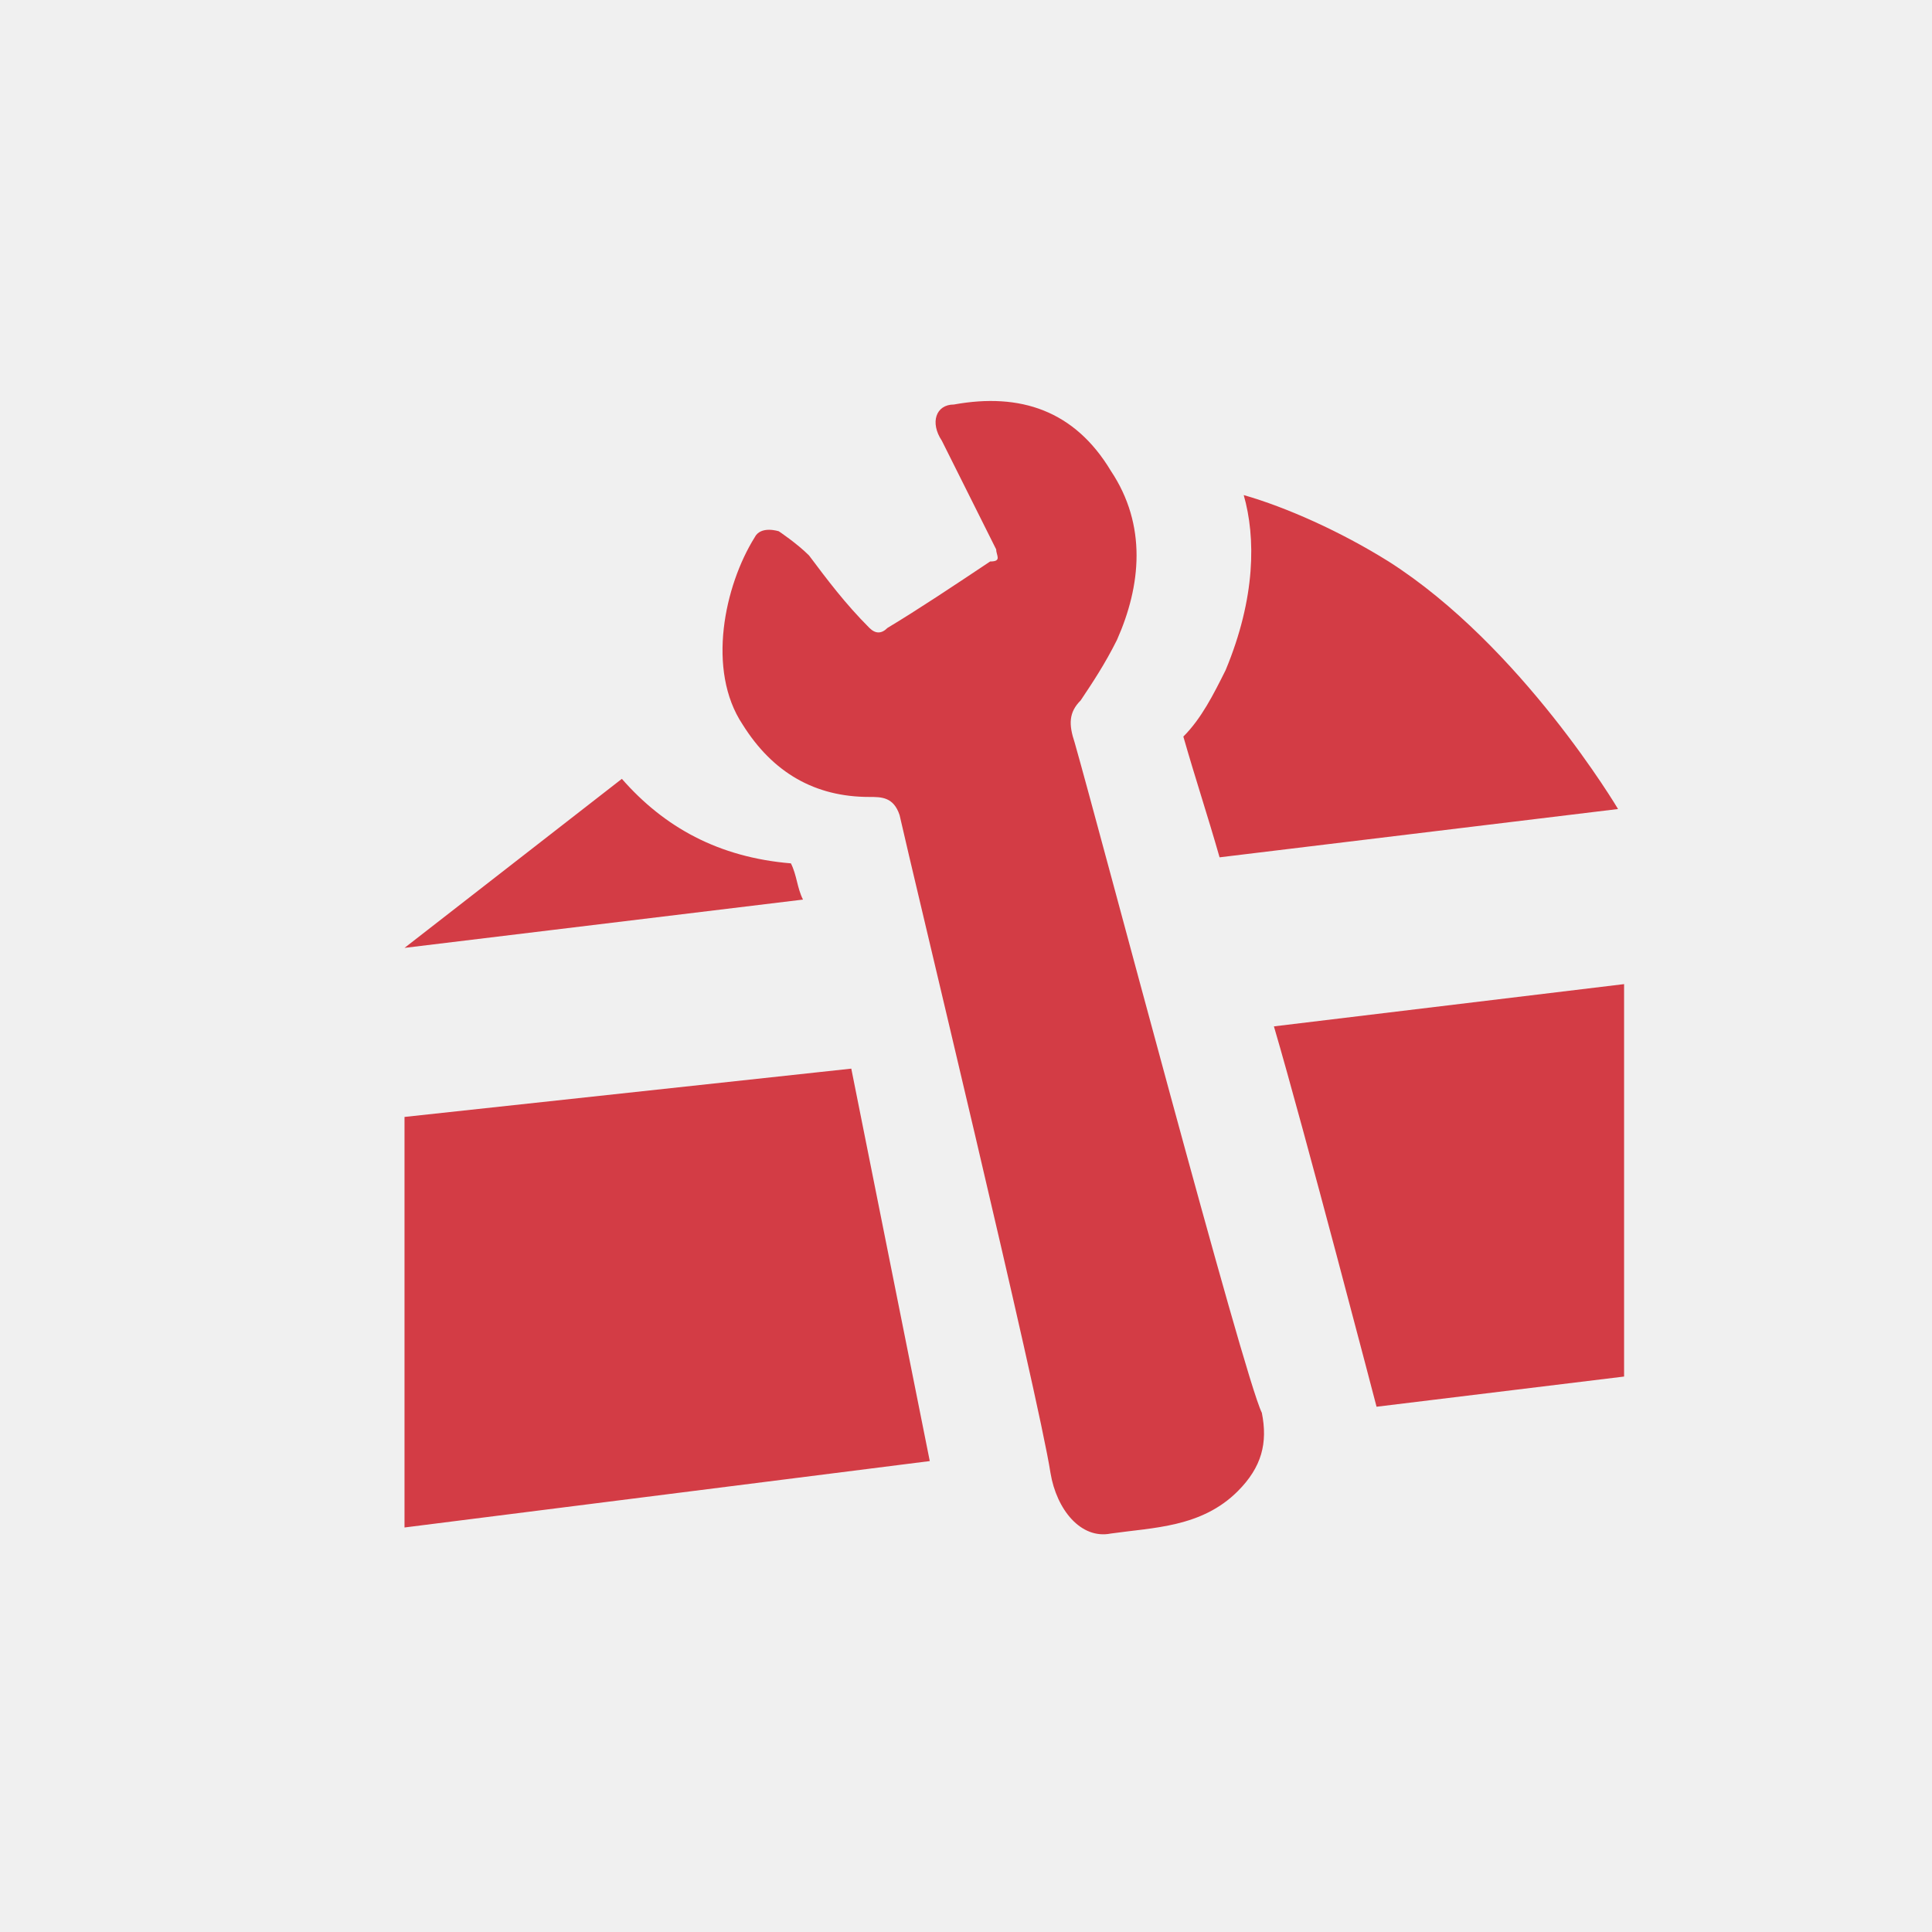
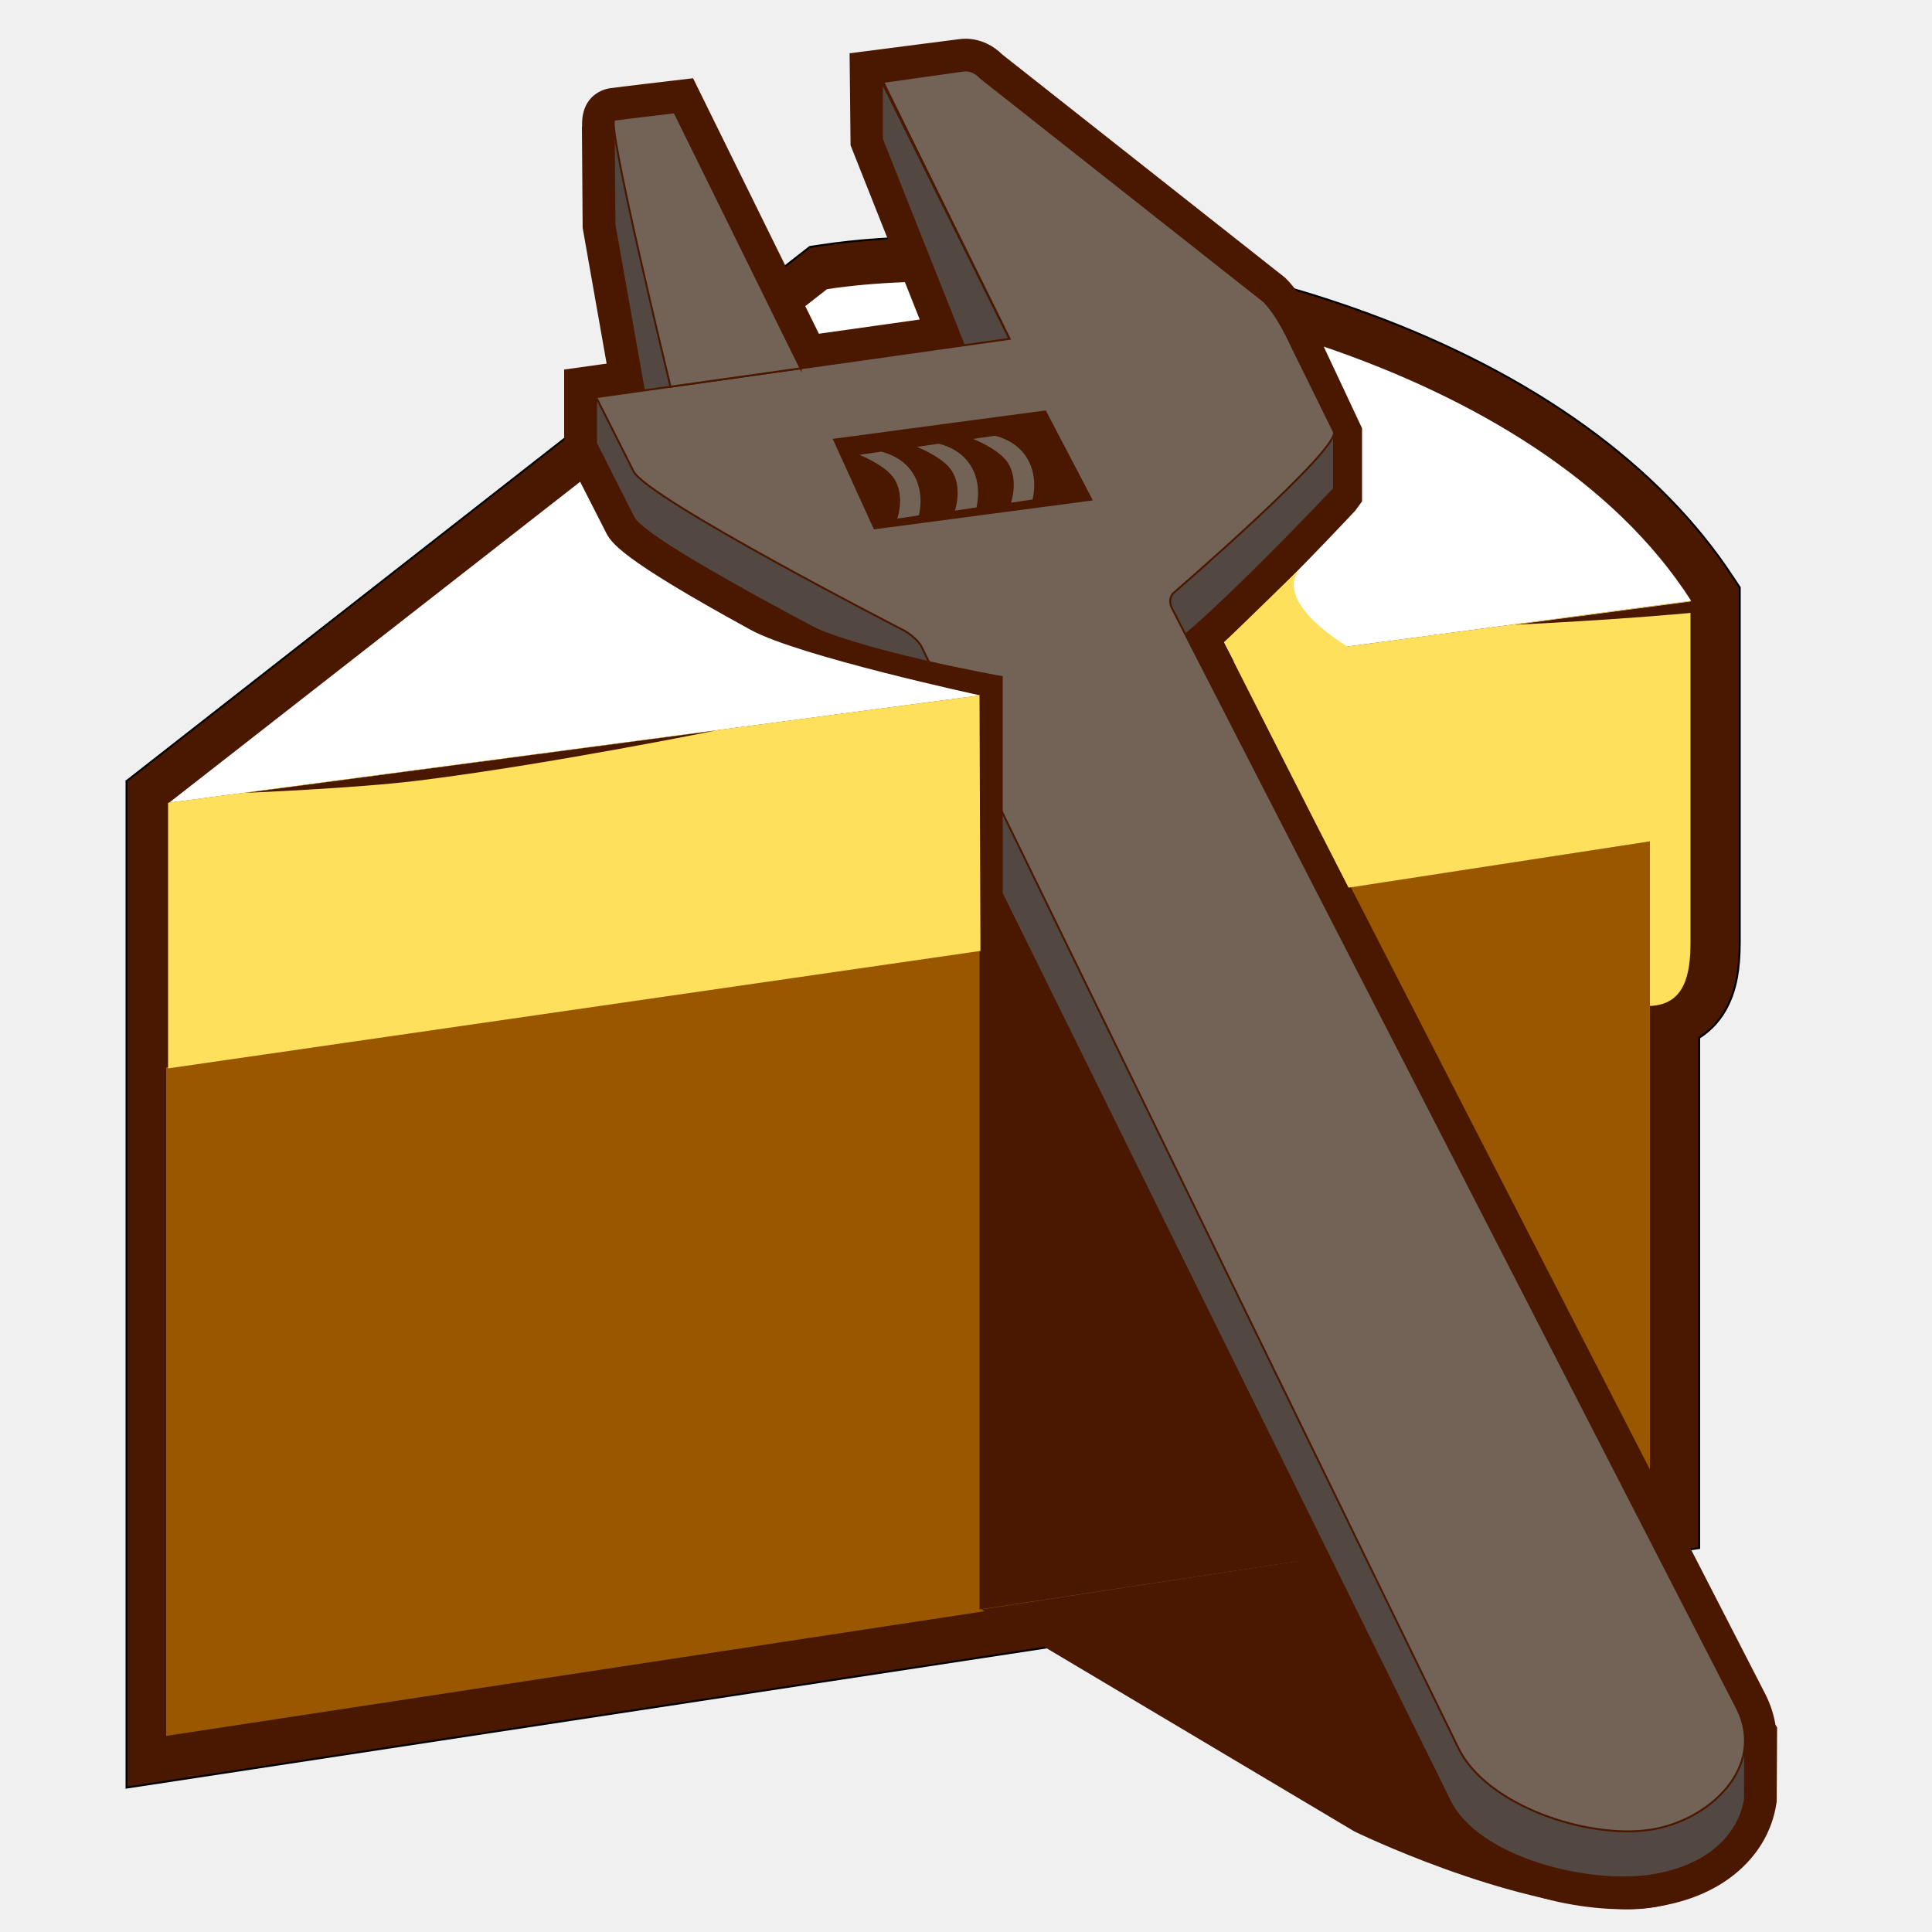
- <svg xmlns="http://www.w3.org/2000/svg" id="Layer_1" viewBox="0 0 32 32">
-   <style />
-   <path d="M21.1 17c.5 1.7 1.7 6.3 1.7 6.3l4.1-.5v-6.5l-5.8.7zm-7 .7l-7.4.8v6.8l8.7-1.1zm6.2-6.6c-.2.4-.4.8-.7 1.1.2.7.4 1.3.6 2l6.6-.8s-1.6-2.7-3.8-4.1c-.8-.5-1.7-.9-2.4-1.1.2.7.2 1.7-.3 2.9zm-7.2 3.2c-1.2-.1-2.1-.6-2.8-1.4l-3.6 2.8 6.6-.8c-.1-.2-.1-.4-.2-.6zm4.7-2c-.1-.3-.1-.5.1-.7.2-.3.4-.6.6-1 .4-.9.5-1.9-.1-2.8-.6-1-1.5-1.3-2.6-1.1-.3 0-.4.3-.2.6l.9 1.8c0 .1.1.2-.1.2-.6.4-1.2.8-1.7 1.1-.1.1-.2.1-.3 0-.4-.4-.7-.8-1-1.2-.2-.2-.5-.4-.5-.4s-.3-.1-.4.1c-.5.8-.8 2.2-.2 3.1.5.8 1.2 1.2 2.1 1.2.2 0 .4 0 .5.3.2.9 2.3 9.6 2.5 10.9.1.6.5 1.1 1 1 .7-.1 1.5-.1 2.1-.7.4-.4.5-.8.4-1.3-.3-.6-2.7-9.7-3.1-11.1z" fill="#d33c45" />
+ <svg xml:space="preserve" width="1000" height="1000">
+   <path fill="#4A1700" stroke="#000" stroke-miterlimit="10" d="m65.5 404.29 353.65-276.46 5.97-.9c18.59-2.82 39.45-4.24 62.02-4.24 72.2 0 153 14.55 221.69 39.91C794 194.06 858.98 241 896.7 298.36l3.79 5.75v183.61c0 14.04-1.9 24.12-6.14 32.7a40.83 40.83 0 0 1-14.86 16.72v264.12l-814 124.01V404.29z" />
+   <g fill="#995700">
+     <path d="m88 553.79 765-116.54v342.96L88 896.75z" />
+     <path d="M851 439v339.92L89 895.01V555.08l762-116.09m3-3.49-768 117v346l768-117v-346z" />
+   </g>
+   <path fill="#4A1700" d="M507 478.03v355.03l164-24.87V453.4z" />
+   <path fill="#4A1700" d="m507.98 833.05 192.98 114.86s78.44 38.36 139.26 40.28c60.82 1.93 62.98-57 62.98-57l-215.29-125.6-179.93 27.46z" />
+   <path fill="#4A1700" d="M840.22 988.2c-19.14 0-40.48-4.14-58.55-11.35-22.42-8.95-38.31-21.89-45.95-37.4C635.02 735.62 465.8 393 464.05 388.55c-4.43-11.22-12.24-24.73-16.1-31.17-9.6-4.9-34.38-17.67-59.42-31.37-68.55-37.51-72.63-45.3-75.44-51L292 233.32v-42.05l19.87-2.77 2.12-.28-12.41-70.31-.38-52.36h.1c-.62-16.87 11.89-19.52 14.49-19.89 4.75-.67 30.33-3.68 31.42-3.8l11.52-1.36 65.11 132.24 52.2-7.36-35.79-90.18-.5-47.62 56.55-7.29c1.15-.16 2.33-.24 3.49-.24 8.07 0 14.81 3.95 18.97 8.14l146.39 115.53.7.7c8.86 8.93 15.67 23.52 17.3 27.18L707 221.67v37.83l-4.46 4.74c-1.8 1.9-39.88 42.23-68.5 68.18 55.92 108.95 277.5 540.18 279.82 544.7l.13.25c2.46 5 4.12 10.15 4.97 15.37l.86 1.35-.2 38.4-.2 1.2c-2.03 13.18-8.67 25.08-19.2 34.42-11.09 9.83-25.66 16.18-43.33 18.9-5.13.78-10.74 1.18-16.67 1.18z" />
+   <path fill="#534741" stroke="#4A1700" stroke-miterlimit="2" d="M690.5 223.32v29.65s-68.03 72.17-90.09 85.51c-22.06 13.34-9.7-26.68-9.7-26.68l99.79-88.48z" />
+   <path fill="#534741" stroke="#4A1700" stroke-miterlimit="10" d="M903.2 931.18c-2.73 17.64-18 34.87-48.8 39.6-32.62 5.01-89.39-9-103.96-38.59 0 0-269.35-545.17-271.12-549.65-6.68-16.92-19.8-37.67-19.8-37.67s-124.7-62.98-131.66-77.1l-19.36-38.32v-24.43l213.88 93.3 380.9 600.5-.08 32.36z" />
+   <path fill="#534741" stroke="#4A1700" stroke-miterlimit="2" d="M456.5 42.51v29.55l56.92 143.19 9.04-39.86zM317.65 65.43l.4 50.88 23.29 131.19h7.96l-2.23-47.41z" />
+   <path fill="#736357" stroke="#4A1700" stroke-miterlimit="10" d="M468.6 326.7s-133.75-68.67-140.7-82.79l-19.33-38.33 214.03-30.2L457.13 42.4l41.47-5.85c5.3-.75 9 3.75 9 3.75l146.6 115.69c7.5 7.54 14.1 22.56 14.1 22.56l22.03 44.77c4.17 8.46-83.2 83.85-83.2 83.85s-2.85 2.95-.49 7.75c2.37 4.8 292.62 569.7 292.62 569.7 14.69 29.85-14.16 57.7-44.95 62.44-32.62 5-84.8-12.48-99.36-42.07L477.03 334.84c-2.14-4.32-8.42-8.14-8.42-8.14z" />
+   <path fill="#736357" stroke="#4A1700" stroke-miterlimit="10" d="m414.37 190.66-65.24-132.5s-26.42 3.1-31.04 3.76c-4.63.65 28.98 138.23 28.98 138.23l67.3-9.5z" />
+   <path fill="#4A1700" d="M541.3 212.43 565.67 259l-113.34 15L431 227.15z" />
+   <path fill="#736357" d="m444.83 235.42 11.2-1.63s10.44 1.9 16.25 10.8c5.82 8.92 4.11 18.86 3.34 22.16l-11.17 1.68c1.54-4.7 3.01-14.72-2.37-21.7-5.06-6.55-17.25-11.31-17.25-11.31zM474.63 231.3l11.2-1.62s10.44 1.9 16.26 10.8c5.81 8.92 4.1 18.86 3.33 22.16l-11.17 1.68c1.54-4.7 3.01-14.72-2.37-21.7-5.06-6.55-17.25-11.31-17.25-11.31zM503.68 227.19l11.2-1.63s10.44 1.9 16.25 10.8c5.82 8.92 4.11 18.86 3.33 22.16l-11.16 1.68c1.54-4.7 3.01-14.73-2.37-21.7-5.06-6.55-17.25-11.31-17.25-11.31z" />
+   <g>
+     <path fill="#4A1700" d="m507.23 492.16 11.77-2.5V350s-76.78-13.5-104.53-28.59l92.76 170.75z" />
+     <path fill="#FFF" d="m423.85 172.74 52.2-7.36-7.67-19.34c-14.51.56-28.06 1.77-40.33 3.63l-11.24 8.79 7.04 14.28zM685.16 179.4 705 221.68v37.83l-3.46 4.74c-1.8 1.9-39.38 42.23-68 68.18 1.59 3.08 3.37 6.44 5.2 10.03L875.34 311c-40-62.54-112.9-105.26-190.18-131.6z" />
+     <path fill="#FFE05C" d="M854 435.5v85.18c18-.68 21-16.23 21-32.96V311l-236.45 31.45c13.98 27.42 34.8 68.95 59.47 117L854 435.5z" />
+     <path fill="#FFF" d="M388.56 326.02c-68.54-37.51-72.4-45.3-75.2-51l-13.08-25.65L87.5 415.5l419.88-55.56s-93.77-20.22-118.82-33.92z" />
+     <path fill="#FFE05C" d="M507.48 492.19 507 359.94 87 415.5V553zM698 459V335s-41.35-24-24.16-41.65l-40.17 39.07L698 459z" />
+     <path fill="#4A1700" d="m127.21 410.37 242.9-32.17s-87.1 17.64-154.28 25.92c-31.73 3.9-88.62 6.25-88.62 6.25zM784.18 323.36 877.5 311l4.07 5.6c-40.65 4.13-97.4 6.76-97.4 6.76z" />
+   </g>
</svg>
